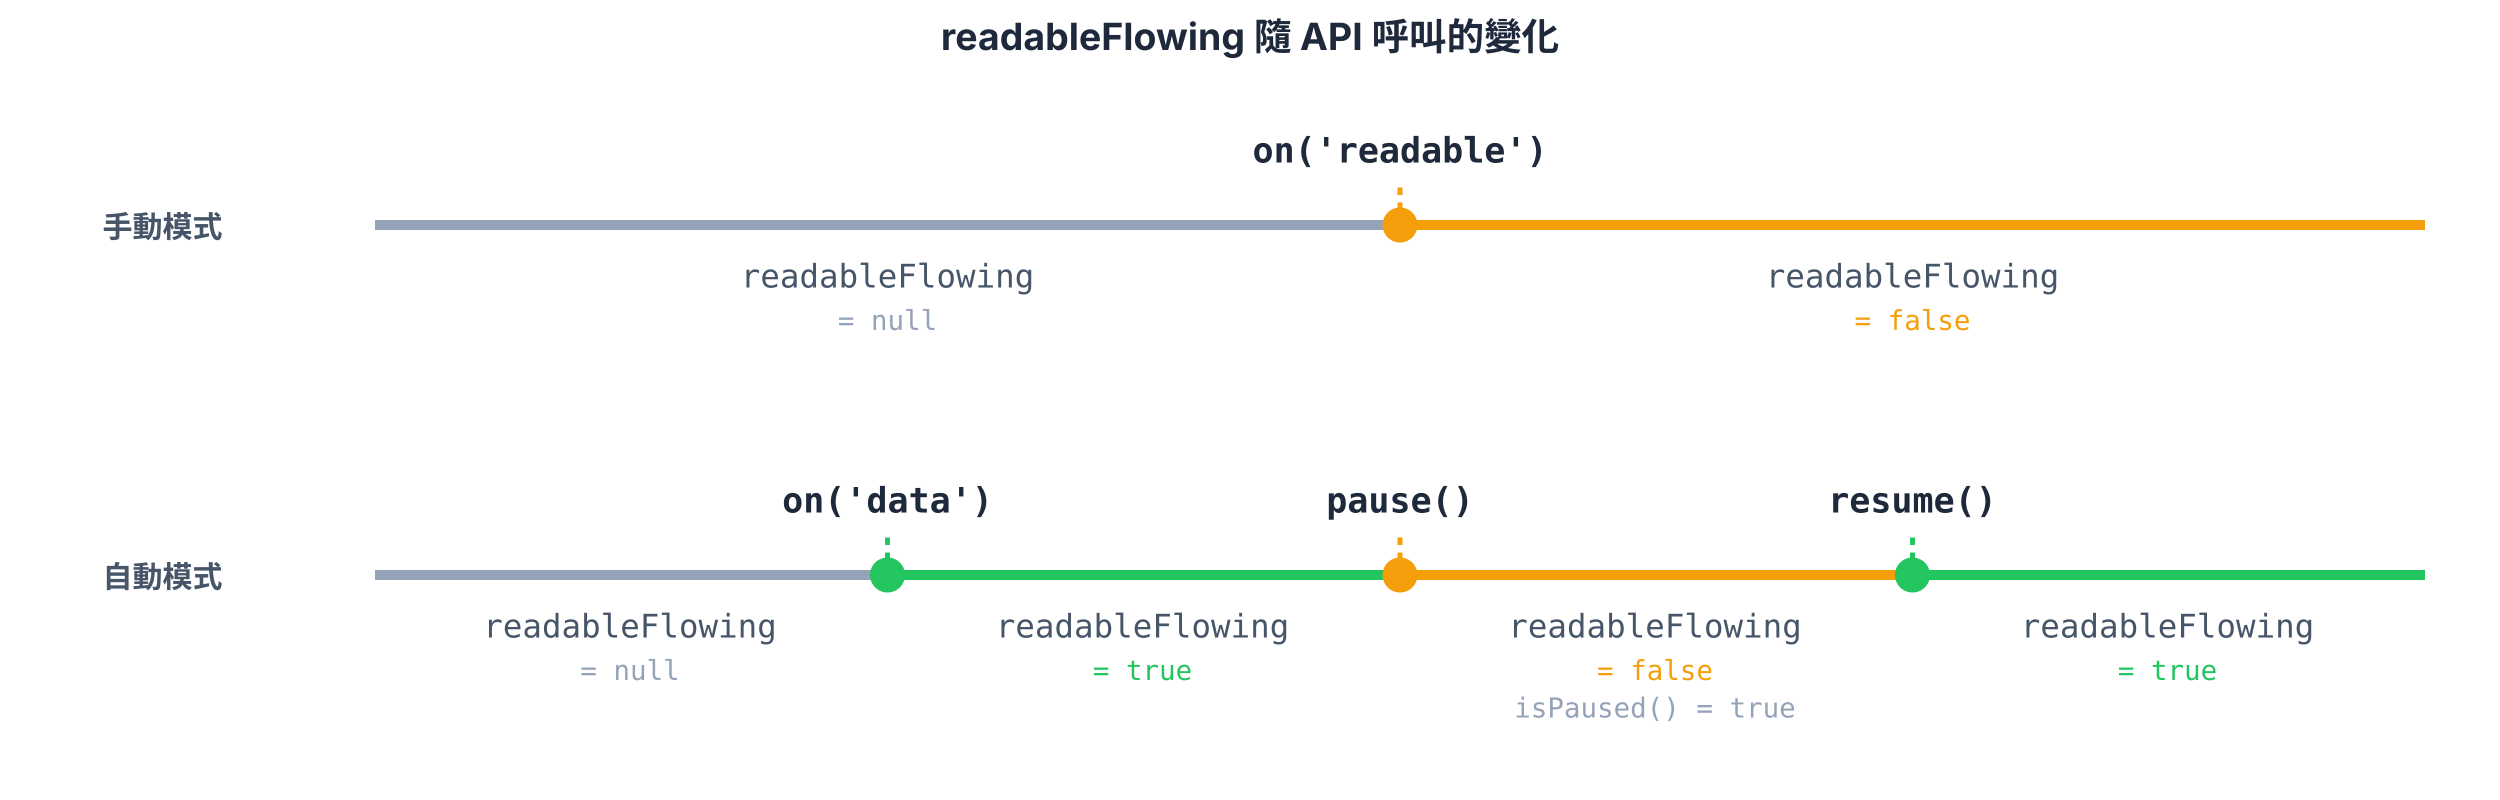
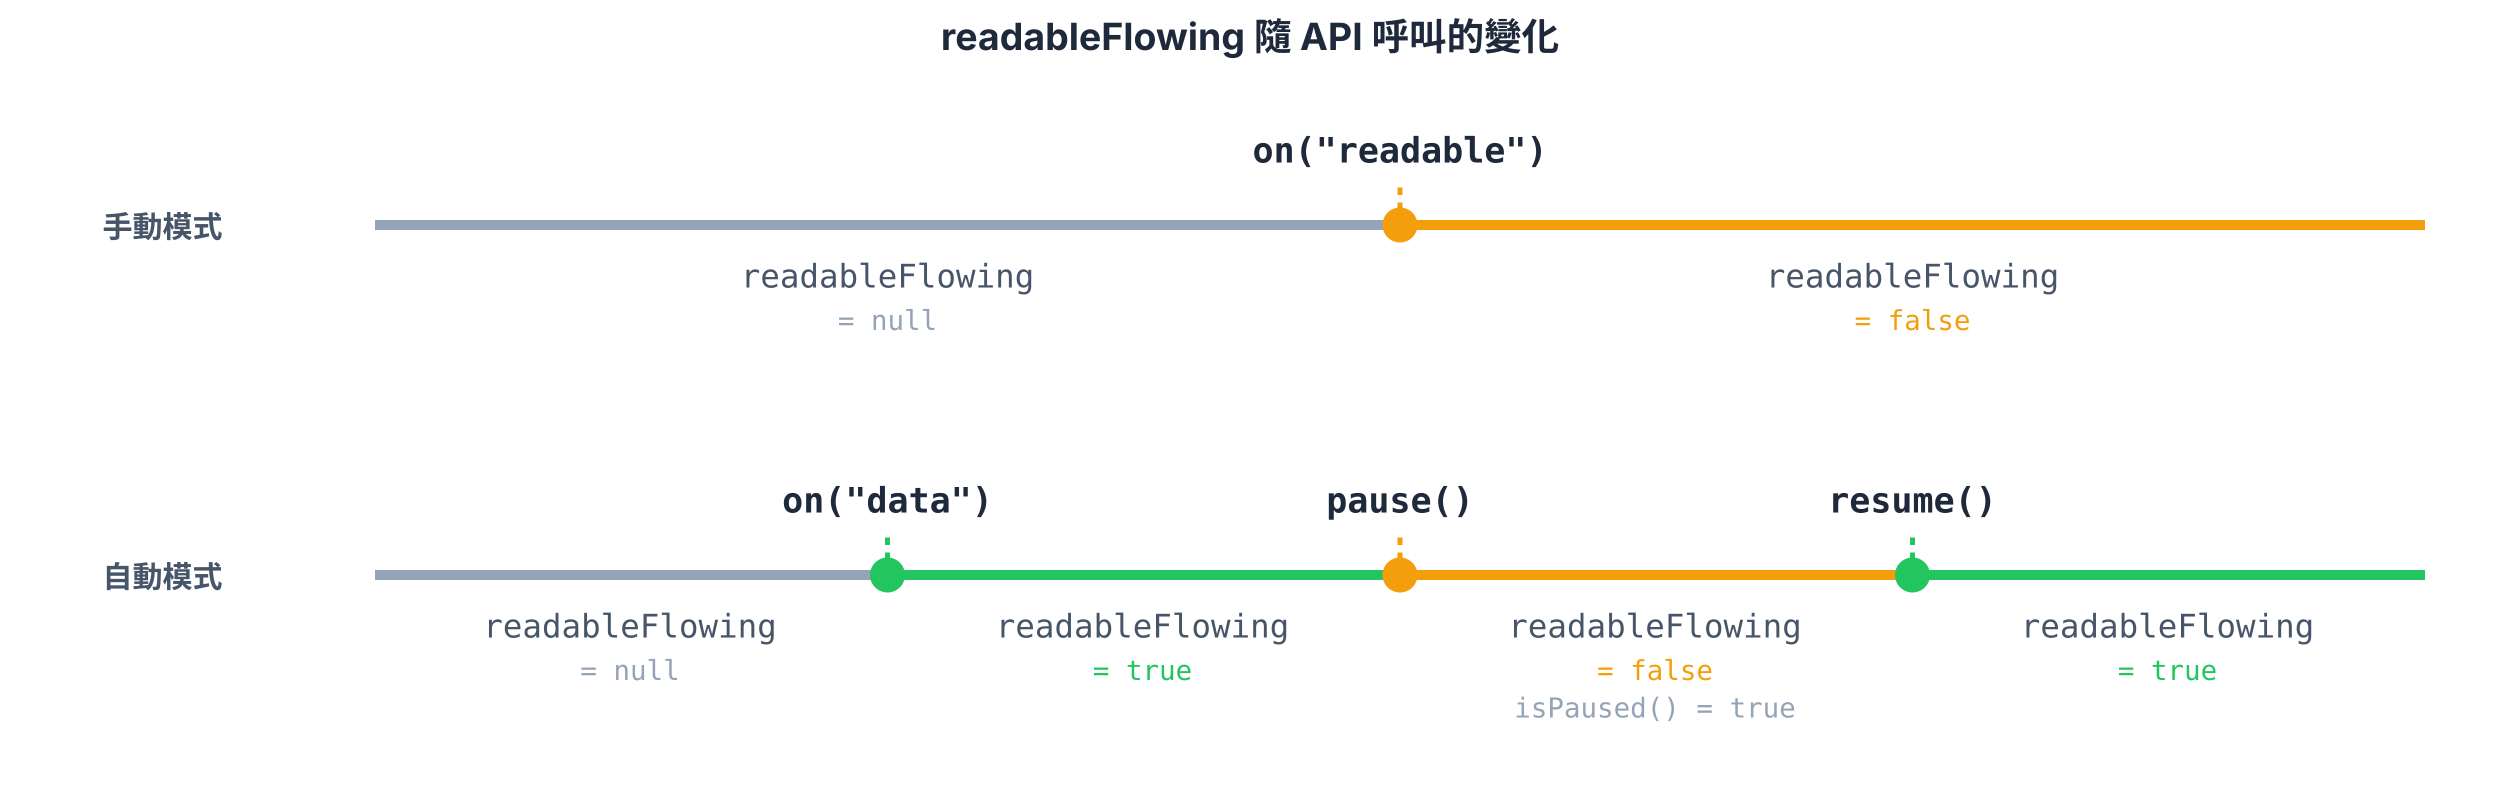
<svg xmlns="http://www.w3.org/2000/svg" width="1000" height="320" viewBox="0 0 1000 320" font-family="ui-monospace, SFMono-Regular, Menlo, monospace">
  <text x="500" y="20" text-anchor="middle" font-family="-apple-system, 'Segoe UI', 'Microsoft JhengHei', sans-serif" font-size="15" font-weight="700" fill="#1e293b">readableFlowing 隨 API 呼叫的變化</text>
  <text x="65" y="95" text-anchor="middle" font-family="-apple-system, 'Segoe UI', 'Microsoft JhengHei', sans-serif" font-size="12" font-weight="600" fill="#475569">手動模式</text>
  <text x="65" y="235" text-anchor="middle" font-family="-apple-system, 'Segoe UI', 'Microsoft JhengHei', sans-serif" font-size="12" font-weight="600" fill="#475569">自動模式</text>
  <line x1="150" y1="90" x2="560" y2="90" stroke="#94a3b8" stroke-width="4" />
  <line x1="560" y1="90" x2="970" y2="90" stroke="#f59e0b" stroke-width="4" />
  <circle cx="560" cy="90" r="7" fill="#f59e0b" />
-   <text x="560" y="65" text-anchor="middle" font-size="14" font-weight="600" fill="#1e293b">on('readable')</text>
+   <text x="560" y="65" text-anchor="middle" font-size="14" font-weight="600" fill="#1e293b">on("readable")</text>
  <line x1="560" y1="75" x2="560" y2="90" stroke="#f59e0b" stroke-width="2" stroke-dasharray="3,3" />
  <text x="355" y="115" text-anchor="middle" font-size="13" fill="#475569">readableFlowing</text>
  <text x="355" y="132" text-anchor="middle" font-size="11" fill="#94a3b8">= null</text>
  <text x="765" y="115" text-anchor="middle" font-size="13" fill="#475569">readableFlowing</text>
  <text x="765" y="132" text-anchor="middle" font-size="11" fill="#f59e0b">= false</text>
  <line x1="150" y1="230" x2="355" y2="230" stroke="#94a3b8" stroke-width="4" />
  <line x1="355" y1="230" x2="560" y2="230" stroke="#22c55e" stroke-width="4" />
  <line x1="560" y1="230" x2="765" y2="230" stroke="#f59e0b" stroke-width="4" />
  <line x1="765" y1="230" x2="970" y2="230" stroke="#22c55e" stroke-width="4" />
  <circle cx="355" cy="230" r="7" fill="#22c55e" />
  <circle cx="560" cy="230" r="7" fill="#f59e0b" />
  <circle cx="765" cy="230" r="7" fill="#22c55e" />
-   <text x="355" y="205" text-anchor="middle" font-size="14" font-weight="600" fill="#1e293b">on('data')</text>
+   <text x="355" y="205" text-anchor="middle" font-size="14" font-weight="600" fill="#1e293b">on("data")</text>
  <text x="560" y="205" text-anchor="middle" font-size="14" font-weight="600" fill="#1e293b">pause()</text>
  <text x="765" y="205" text-anchor="middle" font-size="14" font-weight="600" fill="#1e293b">resume()</text>
  <line x1="355" y1="215" x2="355" y2="230" stroke="#22c55e" stroke-width="2" stroke-dasharray="3,3" />
  <line x1="560" y1="215" x2="560" y2="230" stroke="#f59e0b" stroke-width="2" stroke-dasharray="3,3" />
  <line x1="765" y1="215" x2="765" y2="230" stroke="#22c55e" stroke-width="2" stroke-dasharray="3,3" />
  <text x="252" y="255" text-anchor="middle" font-size="13" fill="#475569">readableFlowing</text>
  <text x="252" y="272" text-anchor="middle" font-size="11" fill="#94a3b8">= null</text>
  <text x="457" y="255" text-anchor="middle" font-size="13" fill="#475569">readableFlowing</text>
  <text x="457" y="272" text-anchor="middle" font-size="11" fill="#22c55e">= true</text>
  <text x="662" y="255" text-anchor="middle" font-size="13" fill="#475569">readableFlowing</text>
  <text x="662" y="272" text-anchor="middle" font-size="11" fill="#f59e0b">= false</text>
  <text x="662" y="287" text-anchor="middle" font-size="11" fill="#94a3b8">isPaused() = true</text>
  <text x="867" y="255" text-anchor="middle" font-size="13" fill="#475569">readableFlowing</text>
  <text x="867" y="272" text-anchor="middle" font-size="11" fill="#22c55e">= true</text>
</svg>
